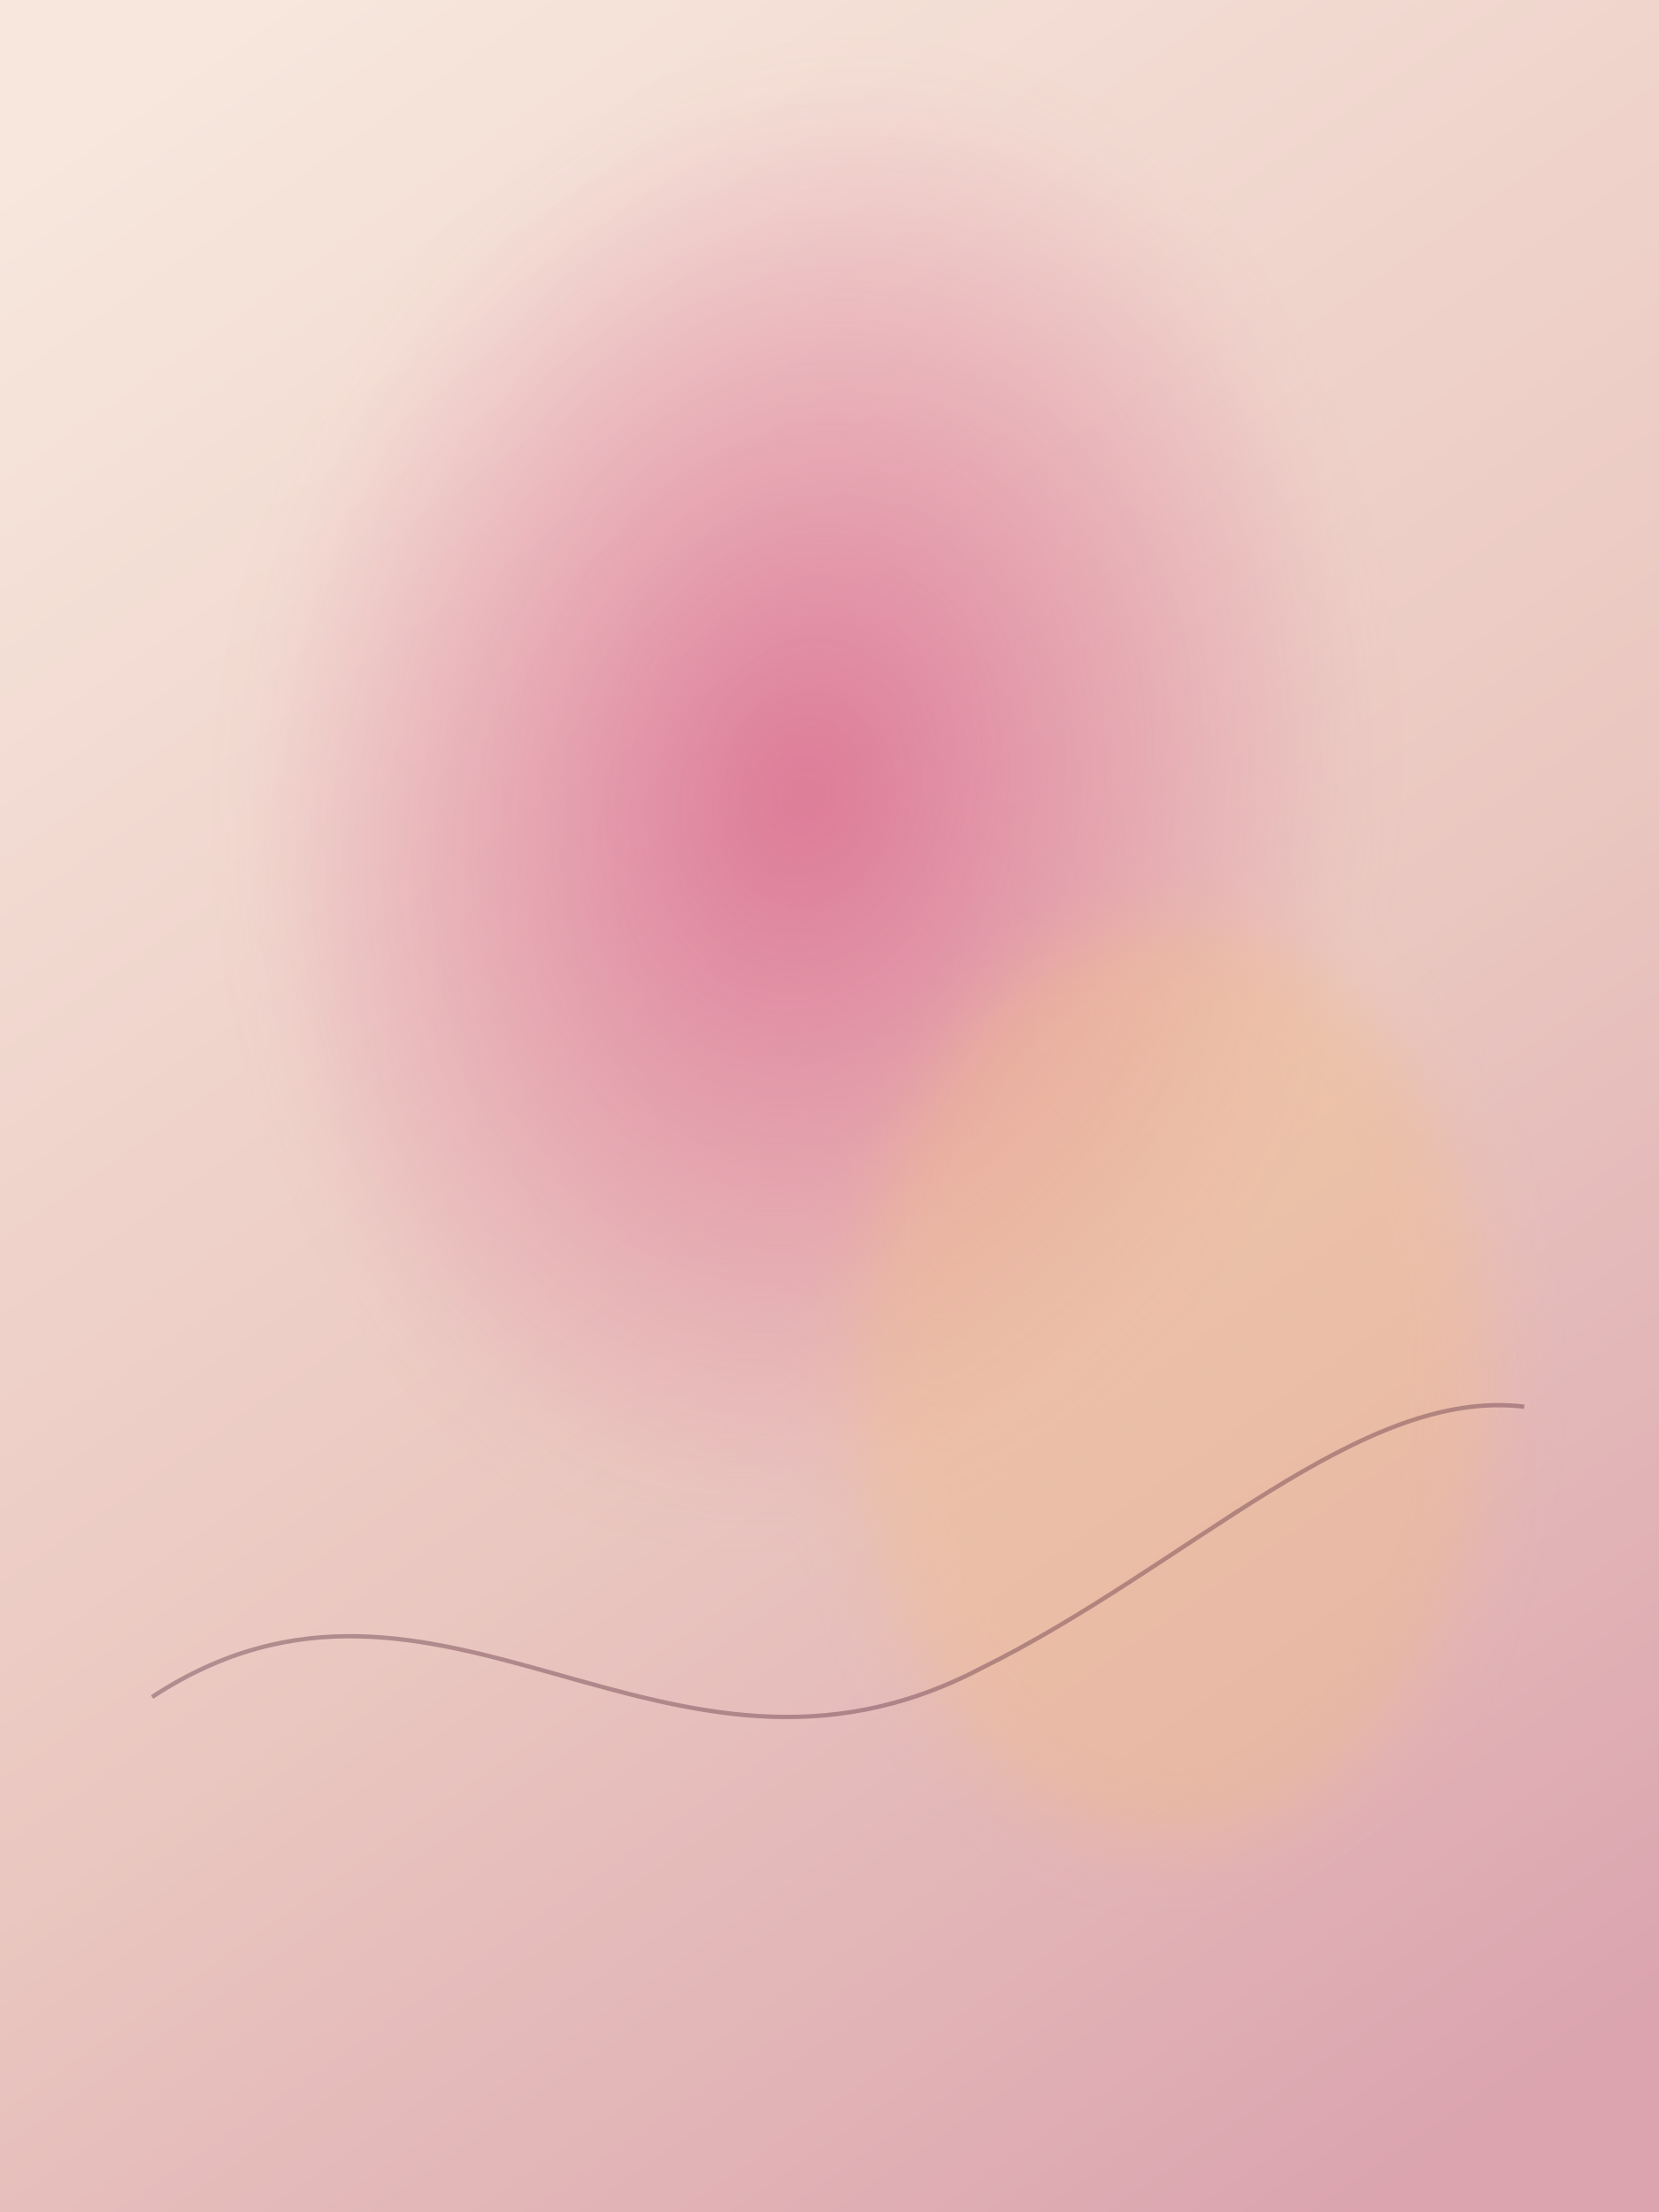
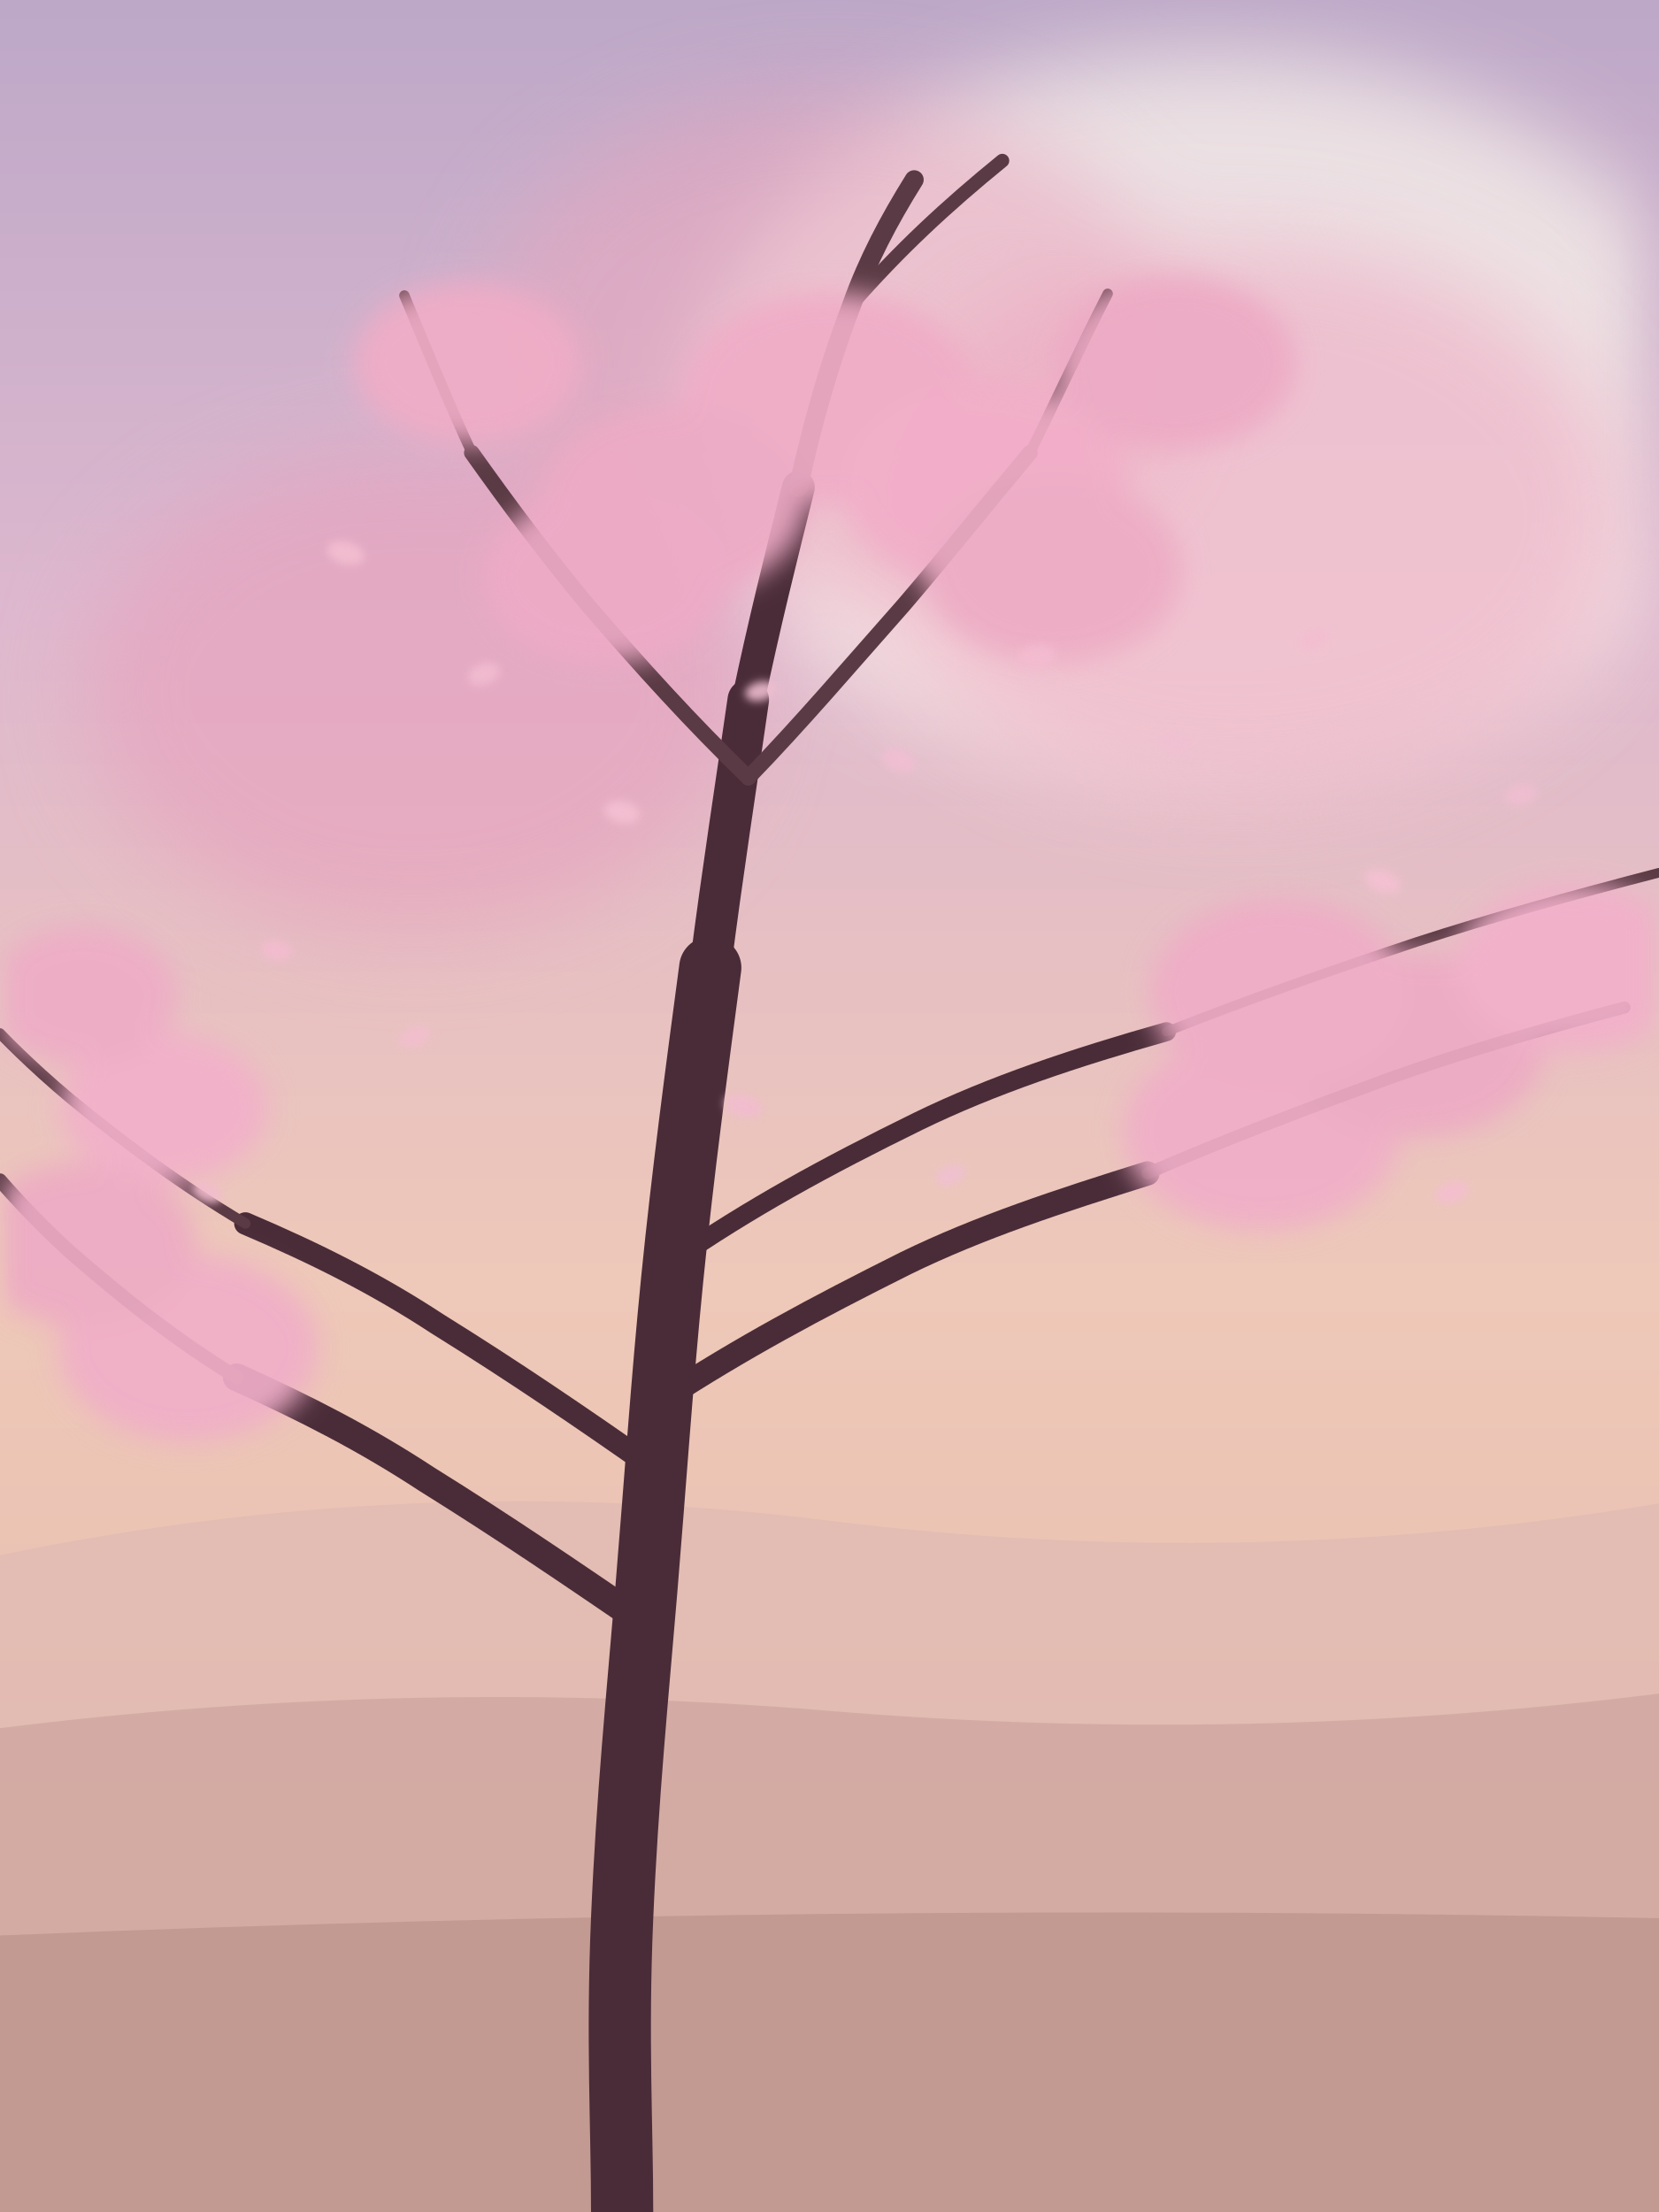
<svg xmlns="http://www.w3.org/2000/svg" width="3840" height="5120" viewBox="0 0 1920 2560" fill="none">
  <defs>
-     <linearGradient id="bg" x1="180" y1="90" x2="1800" y2="2410" gradientUnits="userSpaceOnUse">
-       <stop stop-color="#F7E7DD" />
-       <stop offset="0.58" stop-color="#EAC7C0" />
-       <stop offset="1" stop-color="#DBA4AF" />
+     <linearGradient id="sky" x1="0" y1="0" x2="0" y2="2560" gradientUnits="userSpaceOnUse">
+       <stop offset="0" stop-color="#BDA8C8" />
+       <stop offset="0.28" stop-color="#DEB8CE" />
+       <stop offset="0.58" stop-color="#EEC8B8" />
+       <stop offset="1" stop-color="#E4B8AA" />
    </linearGradient>
-     <radialGradient id="petal" cx="0" cy="0" r="1" gradientUnits="userSpaceOnUse" gradientTransform="translate(930 920) rotate(12) scale(650 840)">
-       <stop stop-color="#D75D87" stop-opacity="0.76" />
-       <stop offset="1" stop-color="#D75D87" stop-opacity="0" />
-     </radialGradient>
-     <filter id="blur" x="0" y="0" width="3840" height="5120" filterUnits="userSpaceOnUse" color-interpolation-filters="sRGB">
-       <feGaussianBlur stdDeviation="40" />
+     <filter id="f50" x="0" y="0" width="1920" height="2560" filterUnits="userSpaceOnUse" color-interpolation-filters="sRGB">
+       <feGaussianBlur stdDeviation="50" />
+     </filter>
+     <filter id="f16" x="0" y="0" width="1920" height="2560" filterUnits="userSpaceOnUse" color-interpolation-filters="sRGB">
+       <feGaussianBlur stdDeviation="16" />
+     </filter>
+     <filter id="f5" x="0" y="0" width="1920" height="2560" filterUnits="userSpaceOnUse" color-interpolation-filters="sRGB">
+       <feGaussianBlur stdDeviation="5" />
    </filter>
  </defs>
-   <rect width="3840" height="5120" fill="url(#bg)" />
-   <g filter="url(#blur)">
-     <ellipse cx="936" cy="916" rx="624" ry="892" fill="url(#petal)" />
-     <ellipse cx="1358" cy="1600" rx="366" ry="532" fill="#F0C08F" fill-opacity="0.45" />
+   <rect width="1920" height="2560" fill="url(#sky)" />
+   <ellipse cx="1400" cy="480" rx="600" ry="420" fill="#FFFCF0" opacity="0.65" filter="url(#f50)" />
+   <path d="M0 1800 Q480 1700 960 1760 Q1440 1820 1920 1740 L1920 2560 L0 2560 Z" fill="#DDB8B2" opacity="0.60" />
+   <path d="M0 2000 Q480 1940 960 1980 Q1440 2020 1920 1960 L1920 2560 L0 2560 Z" fill="#CFA8A0" opacity="0.80" />
+   <path d="M0 2240 Q960 2200 1920 2220 L1920 2560 L0 2560 Z" fill="#C09890" opacity="0.90" />
+   <g filter="url(#f50)">
+     <ellipse cx="480" cy="800" rx="380" ry="280" fill="#E8A0BC" opacity="0.60" />
+     <ellipse cx="1440" cy="600" rx="440" ry="320" fill="#EDA8C0" opacity="0.56" />
+     <ellipse cx="960" cy="400" rx="400" ry="290" fill="#EAA4BC" opacity="0.52" />
  </g>
-   <path d="M176 1964C508 1746 770 2122 1135 1931C1376 1812 1574 1605 1764 1628" stroke="#6A3E4C" stroke-opacity="0.44" stroke-width="5" />
+   <path d="M720 2560 C720 2460 714 2360 720 2220 C726 2080 738 1960 748 1840 C758 1720 766 1600 778 1480 C790 1360 806 1240 822 1120" stroke="#4A2C38" stroke-width="72" stroke-linecap="round" fill="none" />
+   <path d="M822 1120 C836 1010 852 908 866 810" stroke="#4A2C38" stroke-width="48" stroke-linecap="round" fill="none" />
+   <path d="M748 1880 C660 1820 584 1768 494 1712 C424 1666 354 1630 274 1594" stroke="#4A2C38" stroke-width="32" stroke-linecap="round" fill="none" />
+   <path d="M758 1700 C672 1640 596 1588 506 1532 C436 1486 364 1450 284 1416" stroke="#4A2C38" stroke-width="26" stroke-linecap="round" fill="none" />
+   <path d="M274 1594 C202 1550 142 1502 80 1448 C34 1406 0 1366 0 1366" stroke="#5A3A44" stroke-width="16" stroke-linecap="round" fill="none" />
+   <path d="M284 1416 C210 1372 148 1326 82 1272 C34 1232 0 1196 0 1196" stroke="#5A3A44" stroke-width="12" stroke-linecap="round" fill="none" />
+   <path d="M766 1620 C858 1560 944 1514 1048 1462 C1134 1420 1226 1390 1328 1358" stroke="#4A2C38" stroke-width="28" stroke-linecap="round" fill="none" />
+   <path d="M778 1460 C868 1398 956 1350 1062 1298 C1148 1256 1244 1224 1350 1194" stroke="#4A2C38" stroke-width="22" stroke-linecap="round" fill="none" />
+   <path d="M1328 1358 C1420 1318 1510 1284 1608 1248 C1692 1218 1782 1192 1880 1166" stroke="#5A3A44" stroke-width="14" stroke-linecap="round" fill="none" />
+   <path d="M1350 1194 C1446 1156 1538 1124 1640 1090 C1726 1062 1820 1036 1920 1010" stroke="#5A3A44" stroke-width="11" stroke-linecap="round" fill="none" />
+   <path d="M866 810 C884 724 904 644 924 564" stroke="#4A2C38" stroke-width="38" stroke-linecap="round" fill="none" />
+   <path d="M866 900 C800 836 742 772 680 700 C632 642 590 586 546 524" stroke="#5A3A44" stroke-width="18" stroke-linecap="round" fill="none" />
+   <path d="M866 900 C928 836 984 770 1046 700 C1094 644 1140 586 1192 524" stroke="#5A3A44" stroke-width="18" stroke-linecap="round" fill="none" />
+   <g stroke="#5A3A44" stroke-linecap="round" fill="none">
+     <path d="M924 564 C940 490 960 420 986 352 C1004 302 1028 256 1058 208" stroke-width="22" />
+     <path d="M986 352 C1040 290 1096 238 1160 186" stroke-width="16" />
+     <path d="M546 524 C518 464 494 404 468 342" stroke-width="12" />
+     <path d="M1192 524 C1222 464 1250 402 1282 340" stroke-width="12" />
+   </g>
+   <g filter="url(#f16)" opacity="0.92">
+     <ellipse cx="218" cy="1560" rx="150" ry="108" fill="#F0AEC8" />
+     <ellipse cx="96" cy="1440" rx="130" ry="94" fill="#EDAAC4" />
+     <ellipse cx="190" cy="1282" rx="120" ry="86" fill="#F2B0CA" />
+     <ellipse cx="96" cy="1152" rx="110" ry="80" fill="#EEACC6" />
+     <ellipse cx="1460" cy="1310" rx="160" ry="114" fill="#F0AEC8" />
+     <ellipse cx="1640" cy="1210" rx="148" ry="106" fill="#EDAAC4" />
+     <ellipse cx="1820" cy="1120" rx="136" ry="98" fill="#F2B0CA" />
+     <ellipse cx="1480" cy="1148" rx="150" ry="108" fill="#EFACC6" />
+     <ellipse cx="960" cy="460" rx="170" ry="122" fill="#F0ACC6" />
+     <ellipse cx="780" cy="580" rx="154" ry="110" fill="#EDAAC4" />
+     <ellipse cx="1140" cy="560" rx="162" ry="116" fill="#F2AEC8" />
+     <ellipse cx="700" cy="668" rx="140" ry="100" fill="#EEAAC6" />
+     <ellipse cx="1220" cy="660" rx="148" ry="106" fill="#EDACC4" />
+     <ellipse cx="540" cy="420" rx="132" ry="94" fill="#F0ACC6" />
+     <ellipse cx="1360" cy="420" rx="140" ry="100" fill="#EDAAC4" />
+   </g>
+   <g filter="url(#f5)" opacity="0.88">
+     <ellipse cx="400" cy="640" rx="22" ry="13" fill="#F4BED0" transform="rotate(16 400 640)" />
+     <ellipse cx="560" cy="780" rx="19" ry="12" fill="#F2BCD0" transform="rotate(-20 560 780)" />
+     <ellipse cx="720" cy="940" rx="21" ry="13" fill="#F4C0D2" transform="rotate(12 720 940)" />
+     <ellipse cx="880" cy="800" rx="18" ry="11" fill="#F0BED0" transform="rotate(-14 880 800)" />
+     <ellipse cx="1040" cy="880" rx="20" ry="12" fill="#F2BED2" transform="rotate(22 1040 880)" />
+     <ellipse cx="1200" cy="760" rx="22" ry="13" fill="#F4BCD0" transform="rotate(-8 1200 760)" />
+     <ellipse cx="1360" cy="860" rx="19" ry="12" fill="#F0C0D2" transform="rotate(18 1360 860)" />
+     <ellipse cx="1520" cy="740" rx="20" ry="12" fill="#F2BED0" transform="rotate(-24 1520 740)" />
+     <ellipse cx="320" cy="1100" rx="18" ry="11" fill="#F4BCD0" transform="rotate(10 320 1100)" />
+     <ellipse cx="480" cy="1200" rx="20" ry="12" fill="#F2BECE" transform="rotate(-16 480 1200)" />
+     <ellipse cx="1600" cy="1020" rx="22" ry="13" fill="#F4C0D2" transform="rotate(20 1600 1020)" />
+     <ellipse cx="1760" cy="920" rx="19" ry="12" fill="#F0BED0" transform="rotate(-12 1760 920)" />
+     <ellipse cx="240" cy="1380" rx="18" ry="11" fill="#F2BCCE" transform="rotate(24 240 1380)" />
+     <ellipse cx="1680" cy="1380" rx="20" ry="12" fill="#F4BED0" transform="rotate(-18 1680 1380)" />
+     <ellipse cx="860" cy="1280" rx="22" ry="13" fill="#F2BCD0" transform="rotate(14 860 1280)" />
+     <ellipse cx="1100" cy="1360" rx="18" ry="11" fill="#F0C0D2" transform="rotate(-22 1100 1360)" />
+   </g>
</svg>
